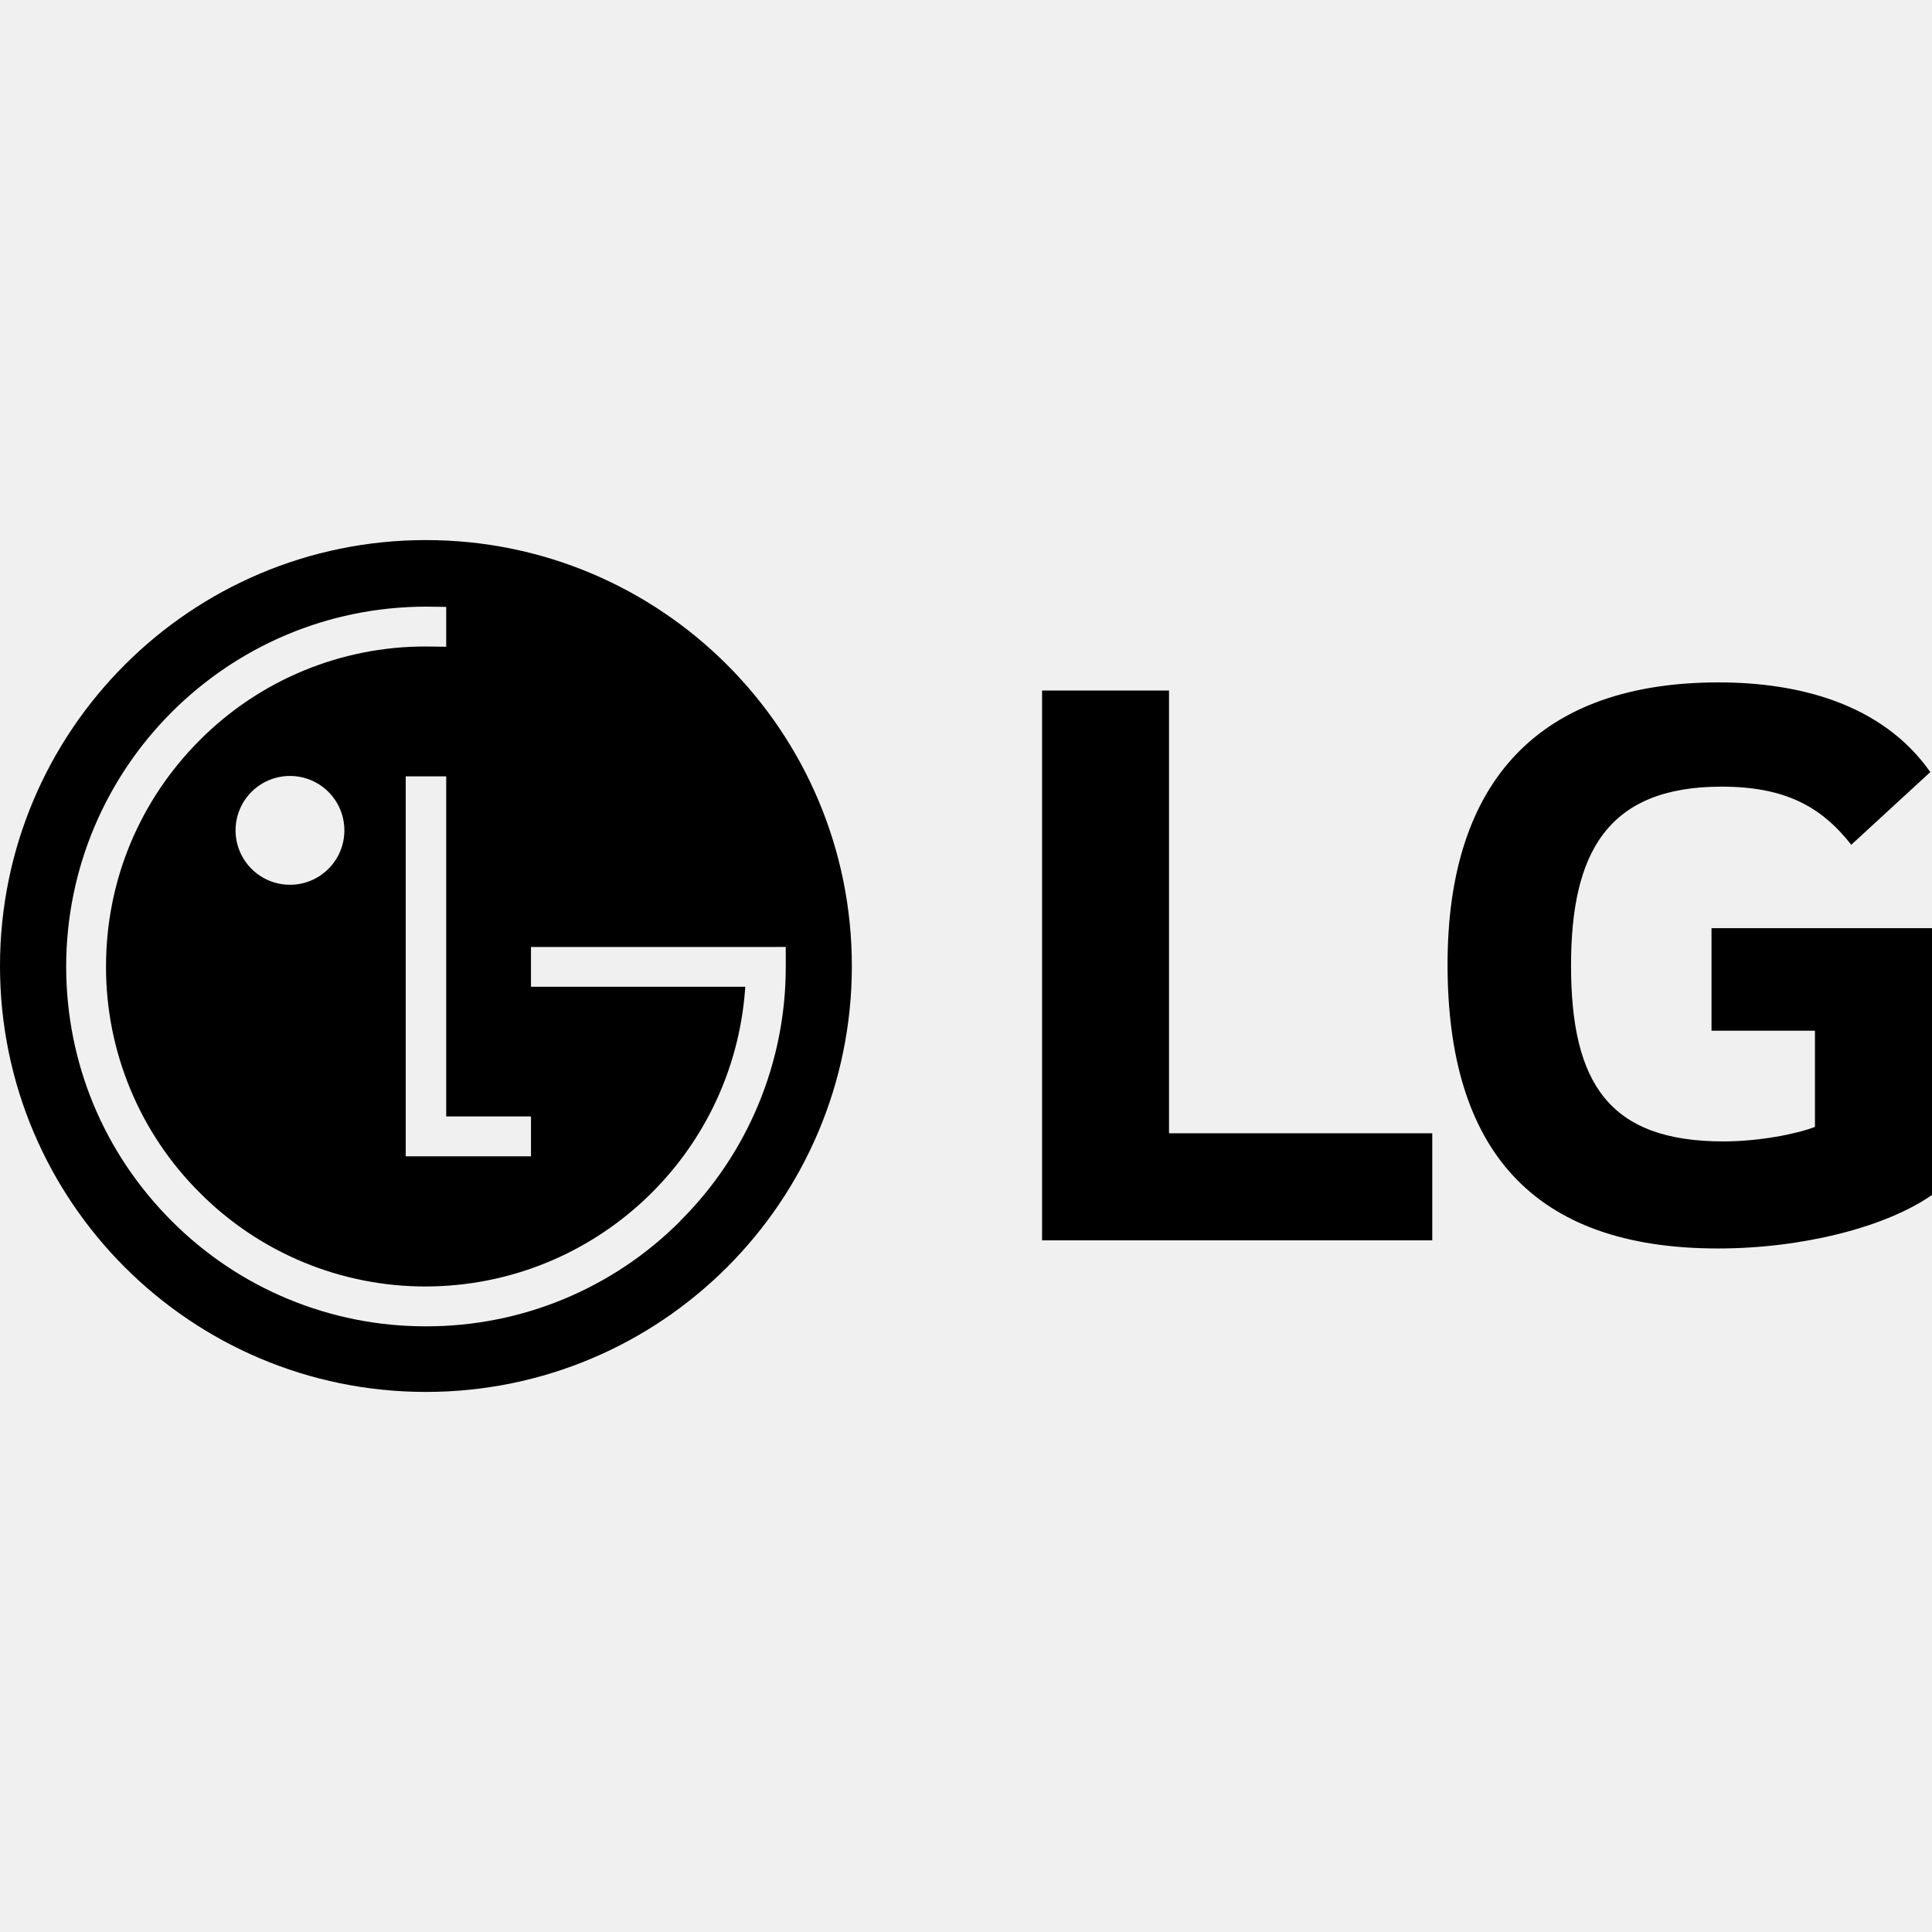
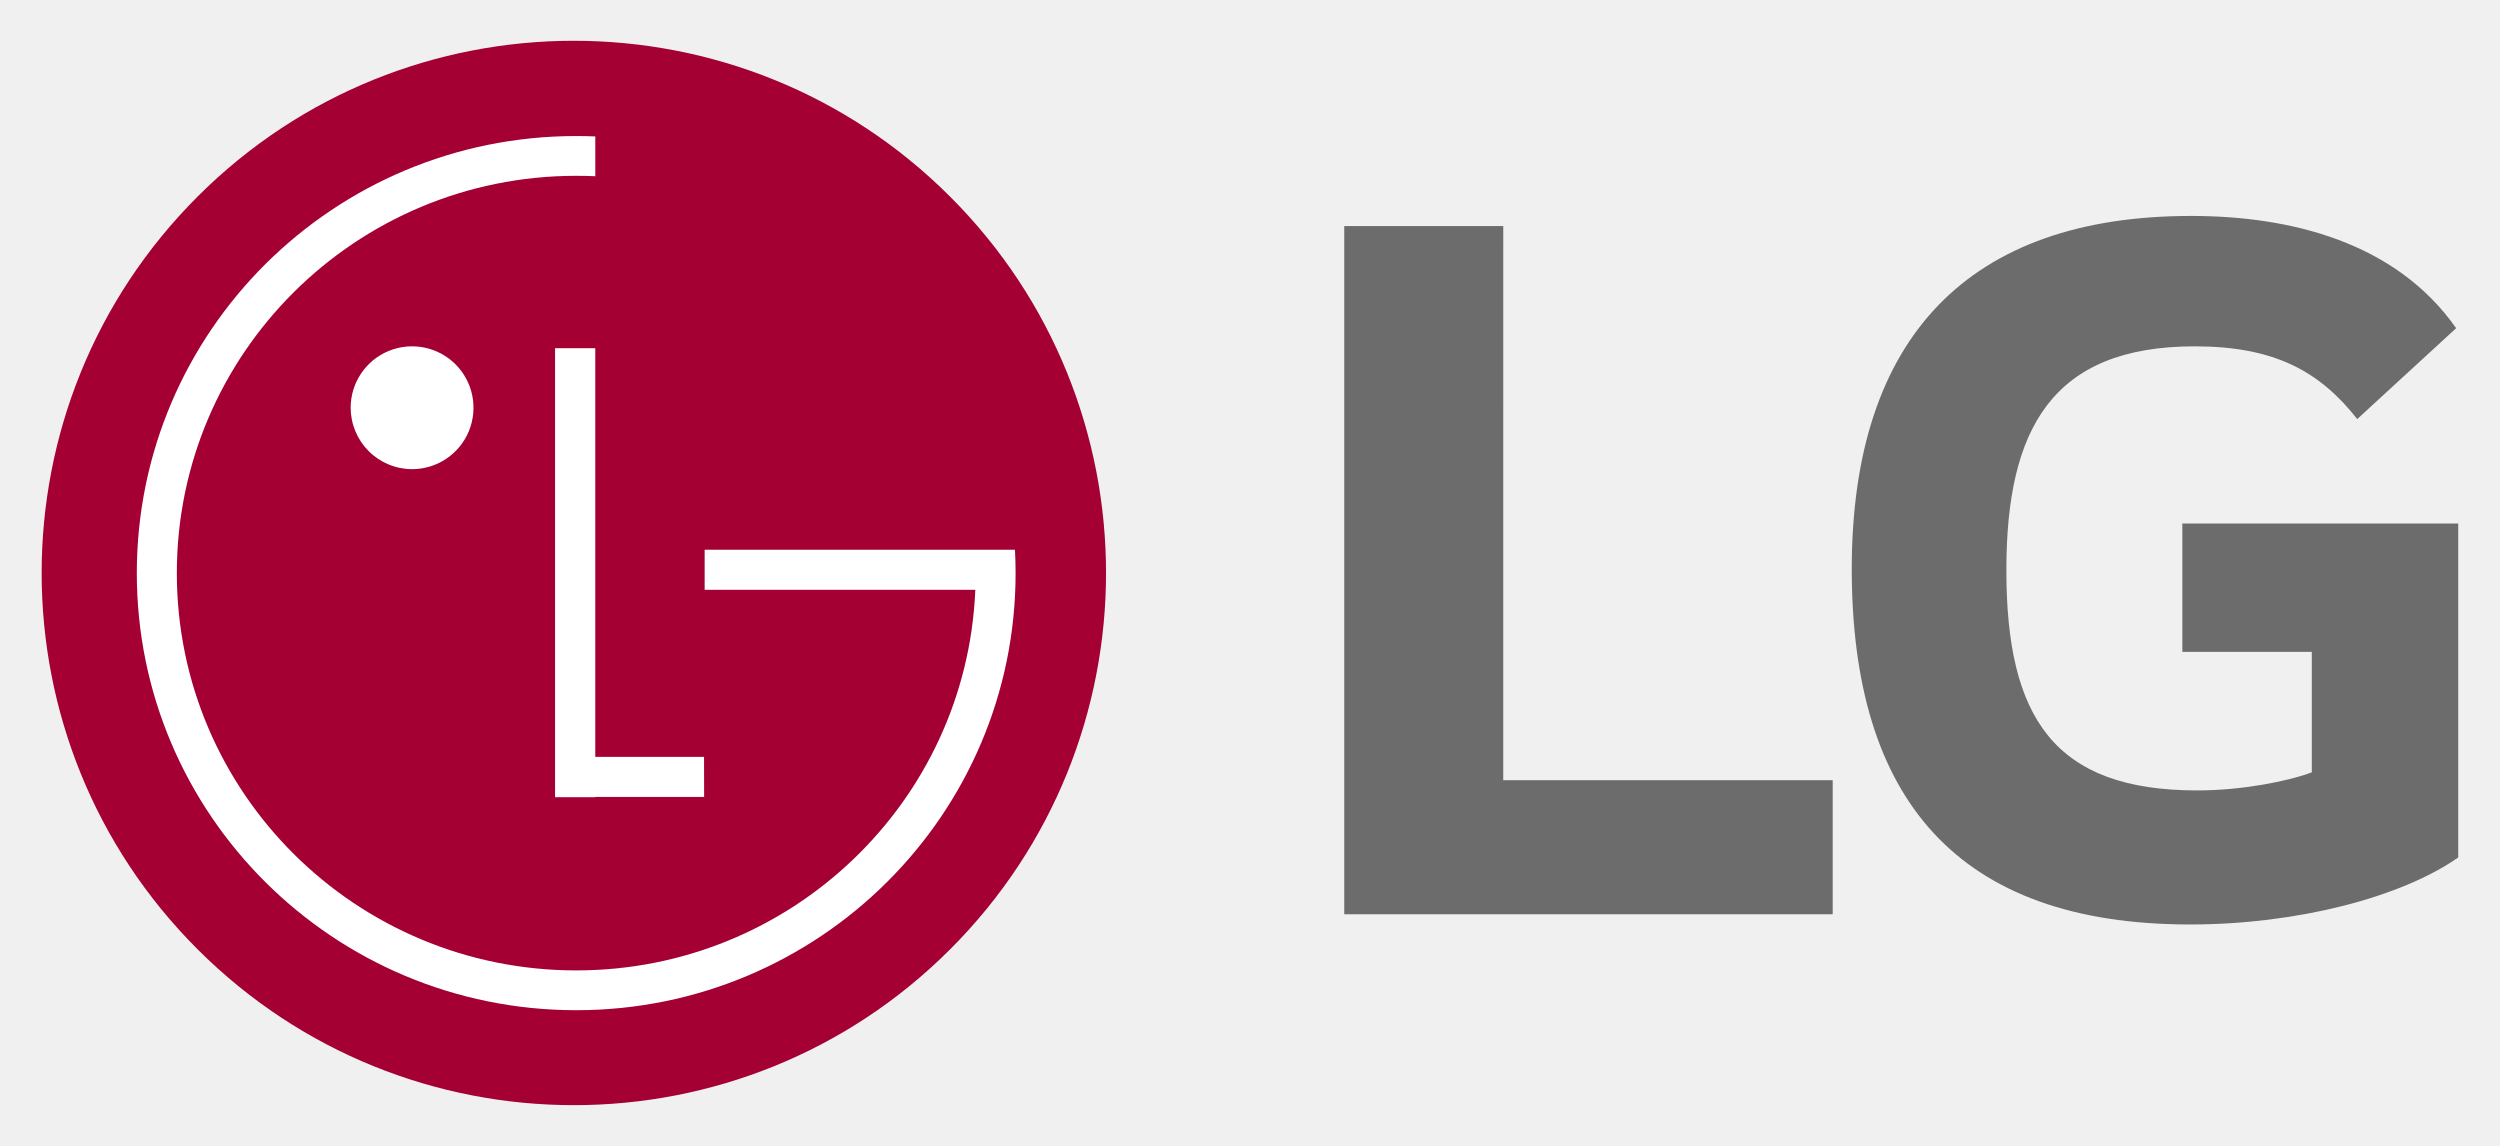
- <svg xmlns="http://www.w3.org/2000/svg" role="img" viewBox="0 0 24 24">
-   <path d="M14.522 14.078h3.27v1.33h-4.847v-6.83h1.577v5.5zm6.74-1.274h1.284v1.195c-.236.09-.698.18-1.137.18-1.42 0-1.893-.721-1.893-2.186 0-1.398.45-2.221 1.869-2.221.791 0 1.24.248 1.612.722l.982-.903c-.6-.855-1.646-1.114-2.629-1.114-2.208 0-3.368 1.205-3.368 3.504 0 2.288 1.047 3.528 3.358 3.528 1.06 0 2.096-.27 2.66-.665V11.53h-2.739v1.274zM5.291 6.709a5.29 5.29 0 1 1 0 10.582 5.291 5.291 0 1 1 0-10.582m3.16 8.457a4.445 4.445 0 0 0 1.31-3.161v-.242l-.22.001H6.596v.494h2.662l-.001.015a3.985 3.985 0 0 1-3.965 3.708 3.95 3.95 0 0 1-2.811-1.165 3.952 3.952 0 0 1-1.164-2.811c0-1.061.414-2.059 1.164-2.81a3.951 3.951 0 0 1 2.81-1.164l.252.003v-.495l-.251-.003a4.475 4.475 0 0 0-4.47 4.469c0 1.194.465 2.316 1.309 3.161a4.444 4.444 0 0 0 3.16 1.31 4.444 4.444 0 0 0 3.162-1.31m-2.91-1.297V9.644H5.04v4.72h1.556v-.495H5.543zm-1.265-3.552a.676.676 0 1 0-.675.674.676.676 0 0 0 .675-.674" />
+ <svg xmlns="http://www.w3.org/2000/svg" width="600" height="275" viewBox="0 0 600 275" version="1.1">
+   <path d="m523.76 156.45h31.071v28.903c-5.702 2.175-16.894 4.35-27.504 4.35-34.368 0-45.797-17.446-45.797-52.874 0-33.811 10.881-53.708 45.216-53.708 19.135 0 29.991 6.004 38.99 17.453l23.741-21.811c-14.497-20.672-39.8-26.937-63.557-26.937-53.413-0.021-81.498 29.113-81.498 84.721 0 55.332 25.377 85.327 81.212 85.327 25.639 0 50.697-6.526 64.343-16.09v-80.138h-66.216zm-162.98 30.804h79.071v32.166h-117.23v-165.17h38.162z" fill="#6b6c6b" />
+   <path d="m228.04 227.83c49.881-49.881 49.878-130.76-0.005-180.63-49.883-49.879-130.76-49.885-180.63-0.005-49.881 49.88-49.878 130.76 0.005 180.63 49.882 49.883 130.76 49.885 180.63 0.006z" fill="#a50034" />
+   <path d="m98.971 112.6c2.912-0.014 5.755-0.891 8.17-2.52 2.414-1.628 4.293-3.935 5.397-6.63 1.105-2.695 1.387-5.657 0.81-8.511-0.578-2.855-1.987-5.475-4.051-7.529-2.065-2.054-4.692-3.451-7.549-4.014-2.857-0.563-5.817-0.267-8.507 0.851-2.69 1.118-4.988 3.007-6.604 5.431-1.617 2.422-2.479 5.269-2.479 8.182 0.004 1.94 0.391 3.861 1.138 5.652 0.748 1.792 1.84 3.418 3.215 4.787 1.376 1.369 3.008 2.453 4.802 3.191 1.795 0.739 3.717 1.116 5.658 1.111zm135.1 28.96h-64.955v-9.622h74.475c0.101 1.864 0.152 3.726 0.152 5.612 0 57.936-47.218 104.9-105.45 104.9-58.234 0-105.46-46.935-105.46-104.9 0-57.96 47.211-104.9 105.45-104.9 1.537 0 3.067 0.031 4.59 0.094v9.55c-1.522-0.068-3.047-0.101-4.576-0.101-52.931 0-95.856 42.694-95.856 95.348 0 52.655 42.919 95.357 95.856 95.357 51.482 0 93.54-40.395 95.766-91.07zm-65.103 40.085h-26.104v-98.073h-9.651v107.76h9.673v-0.065h26.104z" fill="#fff" />
</svg>
